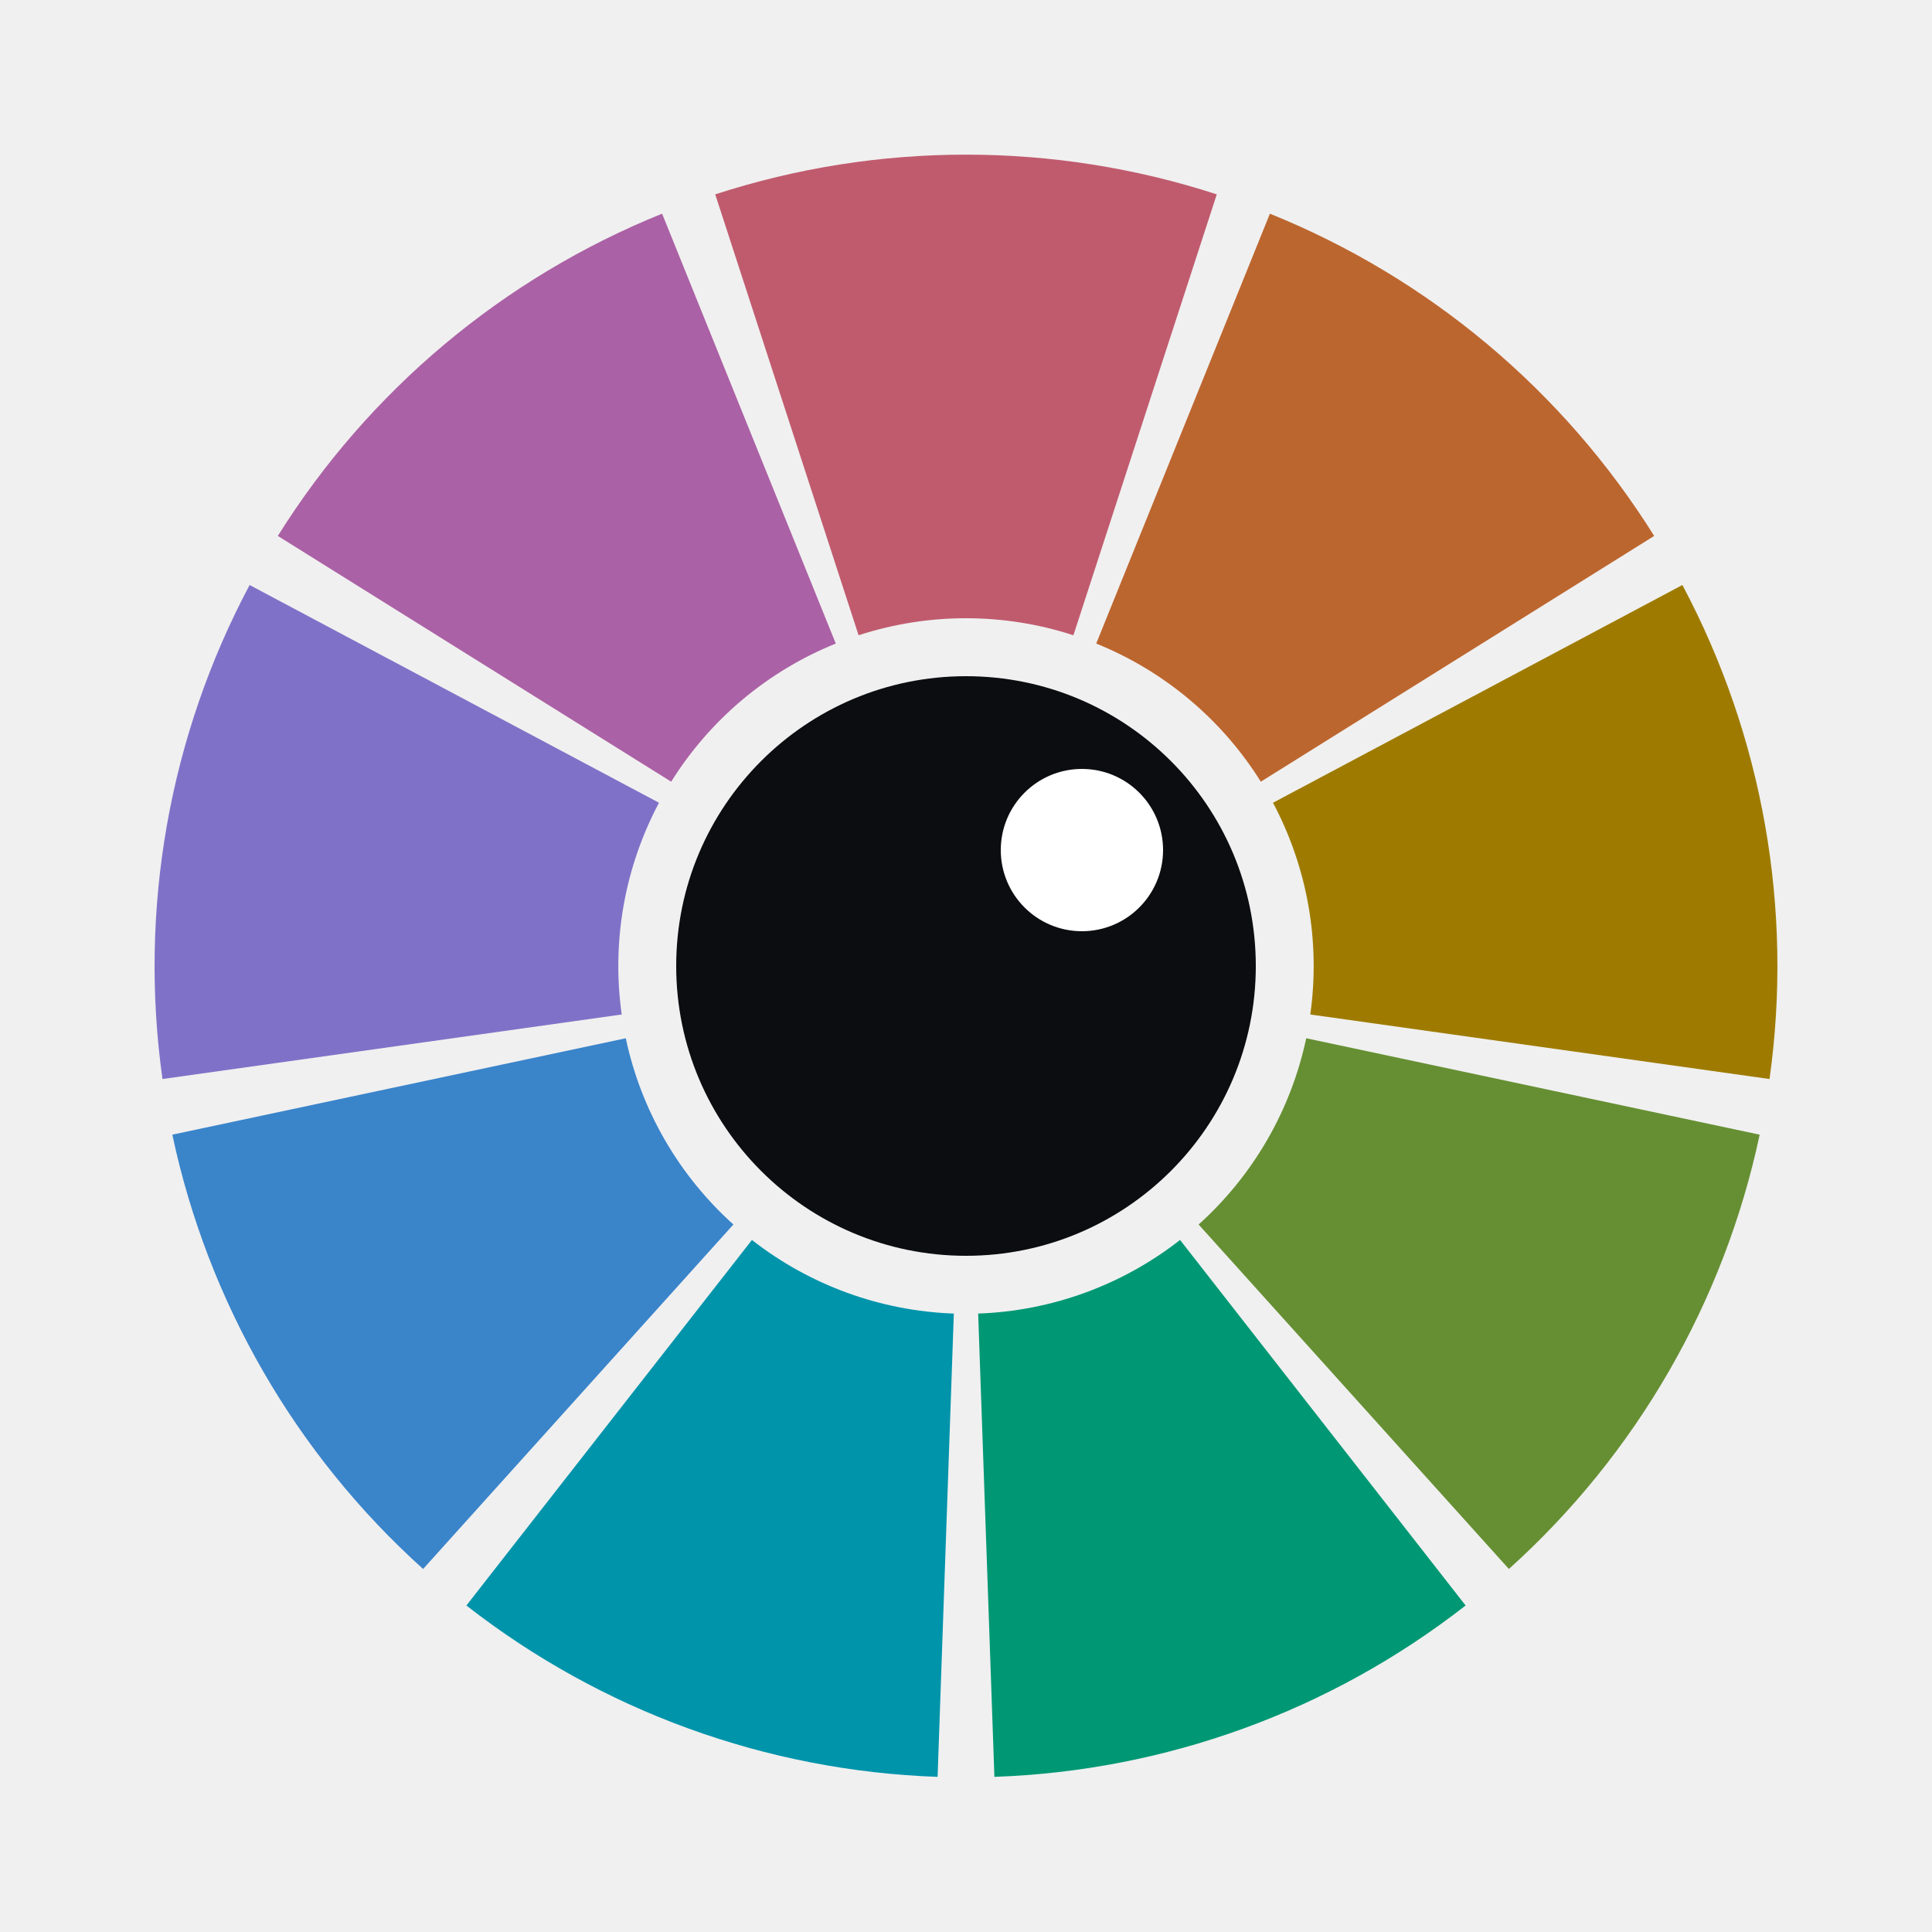
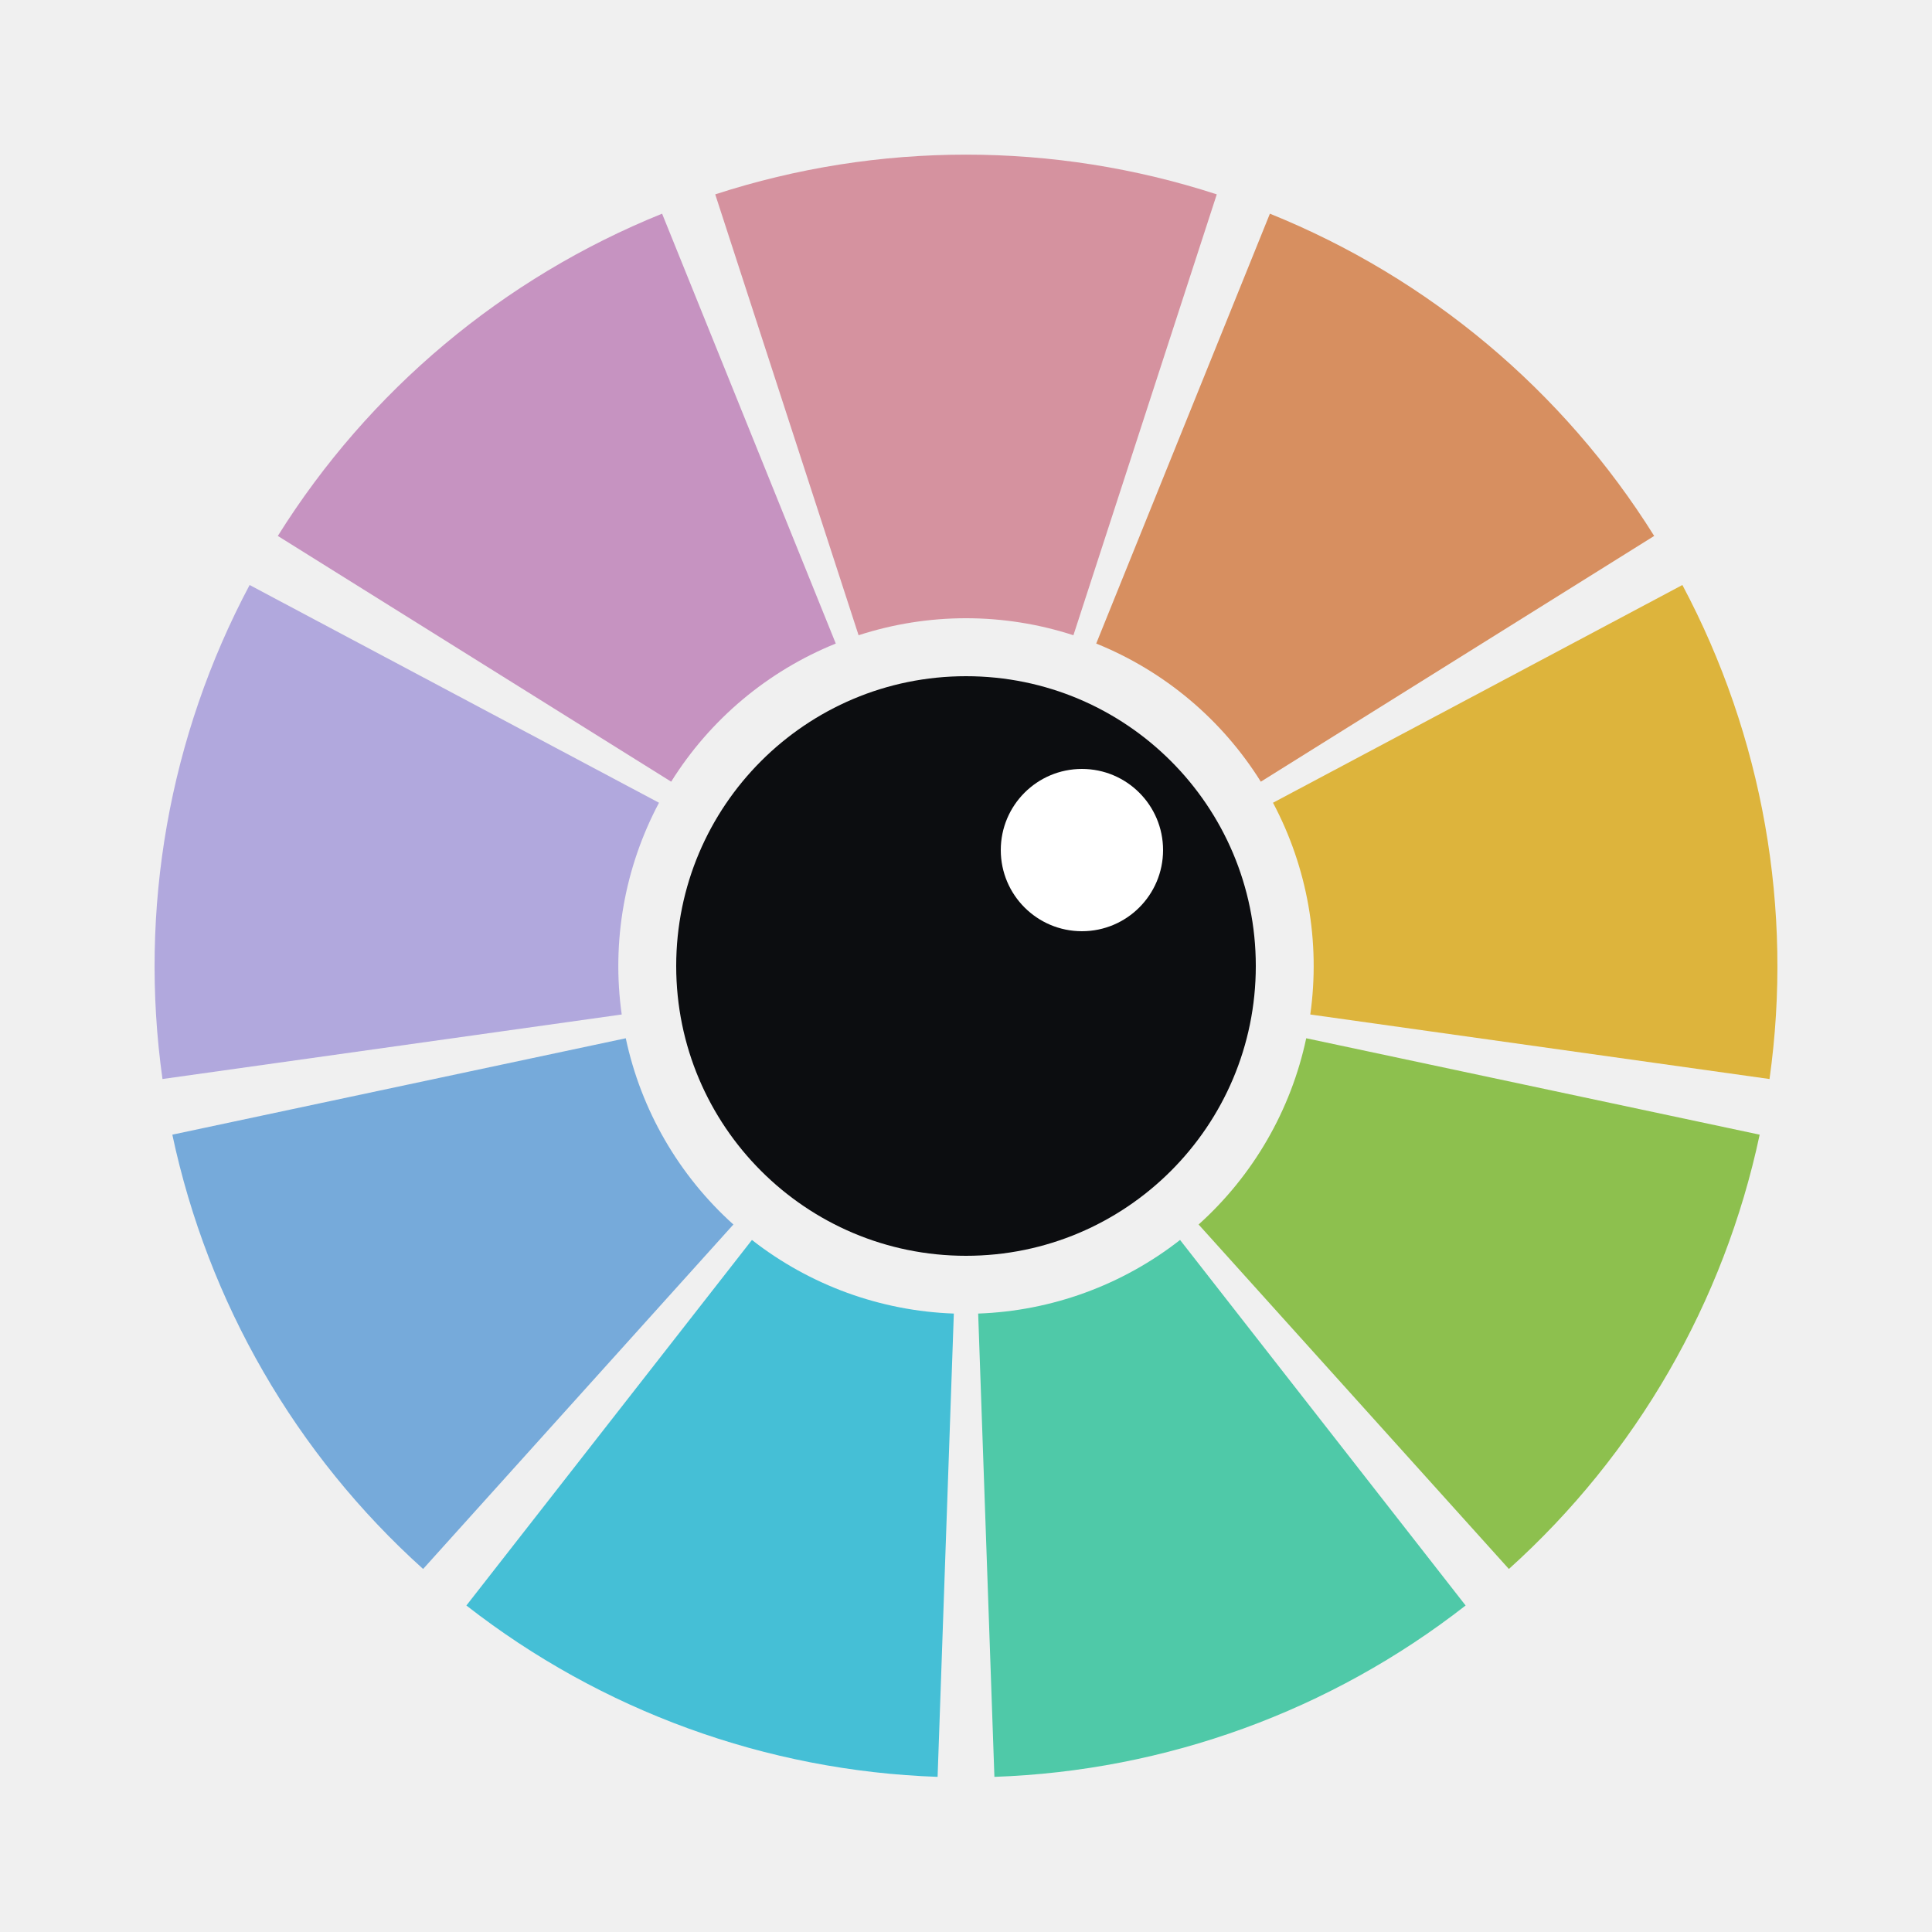
<svg xmlns="http://www.w3.org/2000/svg" viewBox="0 0 100 100">
-   <path d="M37.02 10.06 A42 42 0 0 1 62.98 10.06 L55.56 32.88 A18 18 0 0 0 44.44 32.88 Z" fill="#C05B6E" />
-   <path d="M65.73 11.06 A42 42 0 0 1 85.62 27.74 L65.26 40.46 A18 18 0 0 0 56.74 33.31 Z" fill="#BC662F" />
-   <path d="M87.08 30.28 A42 42 0 0 1 91.59 55.85 L67.82 52.51 A18 18 0 0 0 65.89 41.55 Z" fill="#9E7B00" />
-   <path d="M91.08 58.73 A42 42 0 0 1 78.10 81.21 L62.04 63.38 A18 18 0 0 0 67.61 53.74 Z" fill="#668F33" />
-   <path d="M75.86 83.10 A42 42 0 0 1 51.47 91.97 L50.63 67.99 A18 18 0 0 0 61.08 64.18 Z" fill="#009874" />
-   <path d="M48.53 91.97 A42 42 0 0 1 24.14 83.10 L38.92 64.18 A18 18 0 0 0 49.37 67.99 Z" fill="#0094AB" />
-   <path d="M21.90 81.21 A42 42 0 0 1 8.92 58.73 L32.39 53.74 A18 18 0 0 0 37.96 63.38 Z" fill="#3A84CA" />
-   <path d="M8.41 55.85 A42 42 0 0 1 12.92 30.28 L34.11 41.55 A18 18 0 0 0 32.18 52.51 Z" fill="#8071C8" />
-   <path d="M14.38 27.74 A42 42 0 0 1 34.27 11.06 L43.26 33.31 A18 18 0 0 0 34.74 40.46 Z" fill="#AB61A5" />
+   <path d="M37.02 10.06 A42 42 0 0 1 62.98 10.06 L55.56 32.88 A18 18 0 0 0 44.44 32.88 Z" fill="#D5929F" />
+   <path d="M65.73 11.06 A42 42 0 0 1 85.62 27.74 L65.26 40.46 A18 18 0 0 0 56.74 33.31 Z" fill="#D78F60" />
+   <path d="M87.08 30.28 A42 42 0 0 1 91.59 55.85 L67.82 52.51 A18 18 0 0 0 65.89 41.55 Z" fill="#DDB43C" />
+   <path d="M91.08 58.73 A42 42 0 0 1 78.10 81.21 L62.04 63.38 A18 18 0 0 0 67.61 53.74 Z" fill="#8DC04E" />
+   <path d="M75.86 83.10 A42 42 0 0 1 51.47 91.97 L50.63 67.99 A18 18 0 0 0 61.08 64.18 Z" fill="#4FC9A8" />
+   <path d="M48.53 91.97 A42 42 0 0 1 24.14 83.10 L38.92 64.18 A18 18 0 0 0 49.37 67.99 Z" fill="#45BFD6" />
+   <path d="M21.90 81.21 A42 42 0 0 1 8.92 58.73 L32.39 53.74 A18 18 0 0 0 37.96 63.38 Z" fill="#76AADA" />
+   <path d="M8.41 55.85 A42 42 0 0 1 12.92 30.28 L34.11 41.55 A18 18 0 0 0 32.18 52.51 Z" fill="#B1A8DD" />
+   <path d="M14.38 27.74 A42 42 0 0 1 34.27 11.06 L43.26 33.31 A18 18 0 0 0 34.74 40.46 Z" fill="#C693C1" />
  <circle cx="50" cy="50" r="15" fill="#0C0D10" />
  <circle cx="56" cy="44" r="4.2" fill="#FFFFFF" />
</svg>
